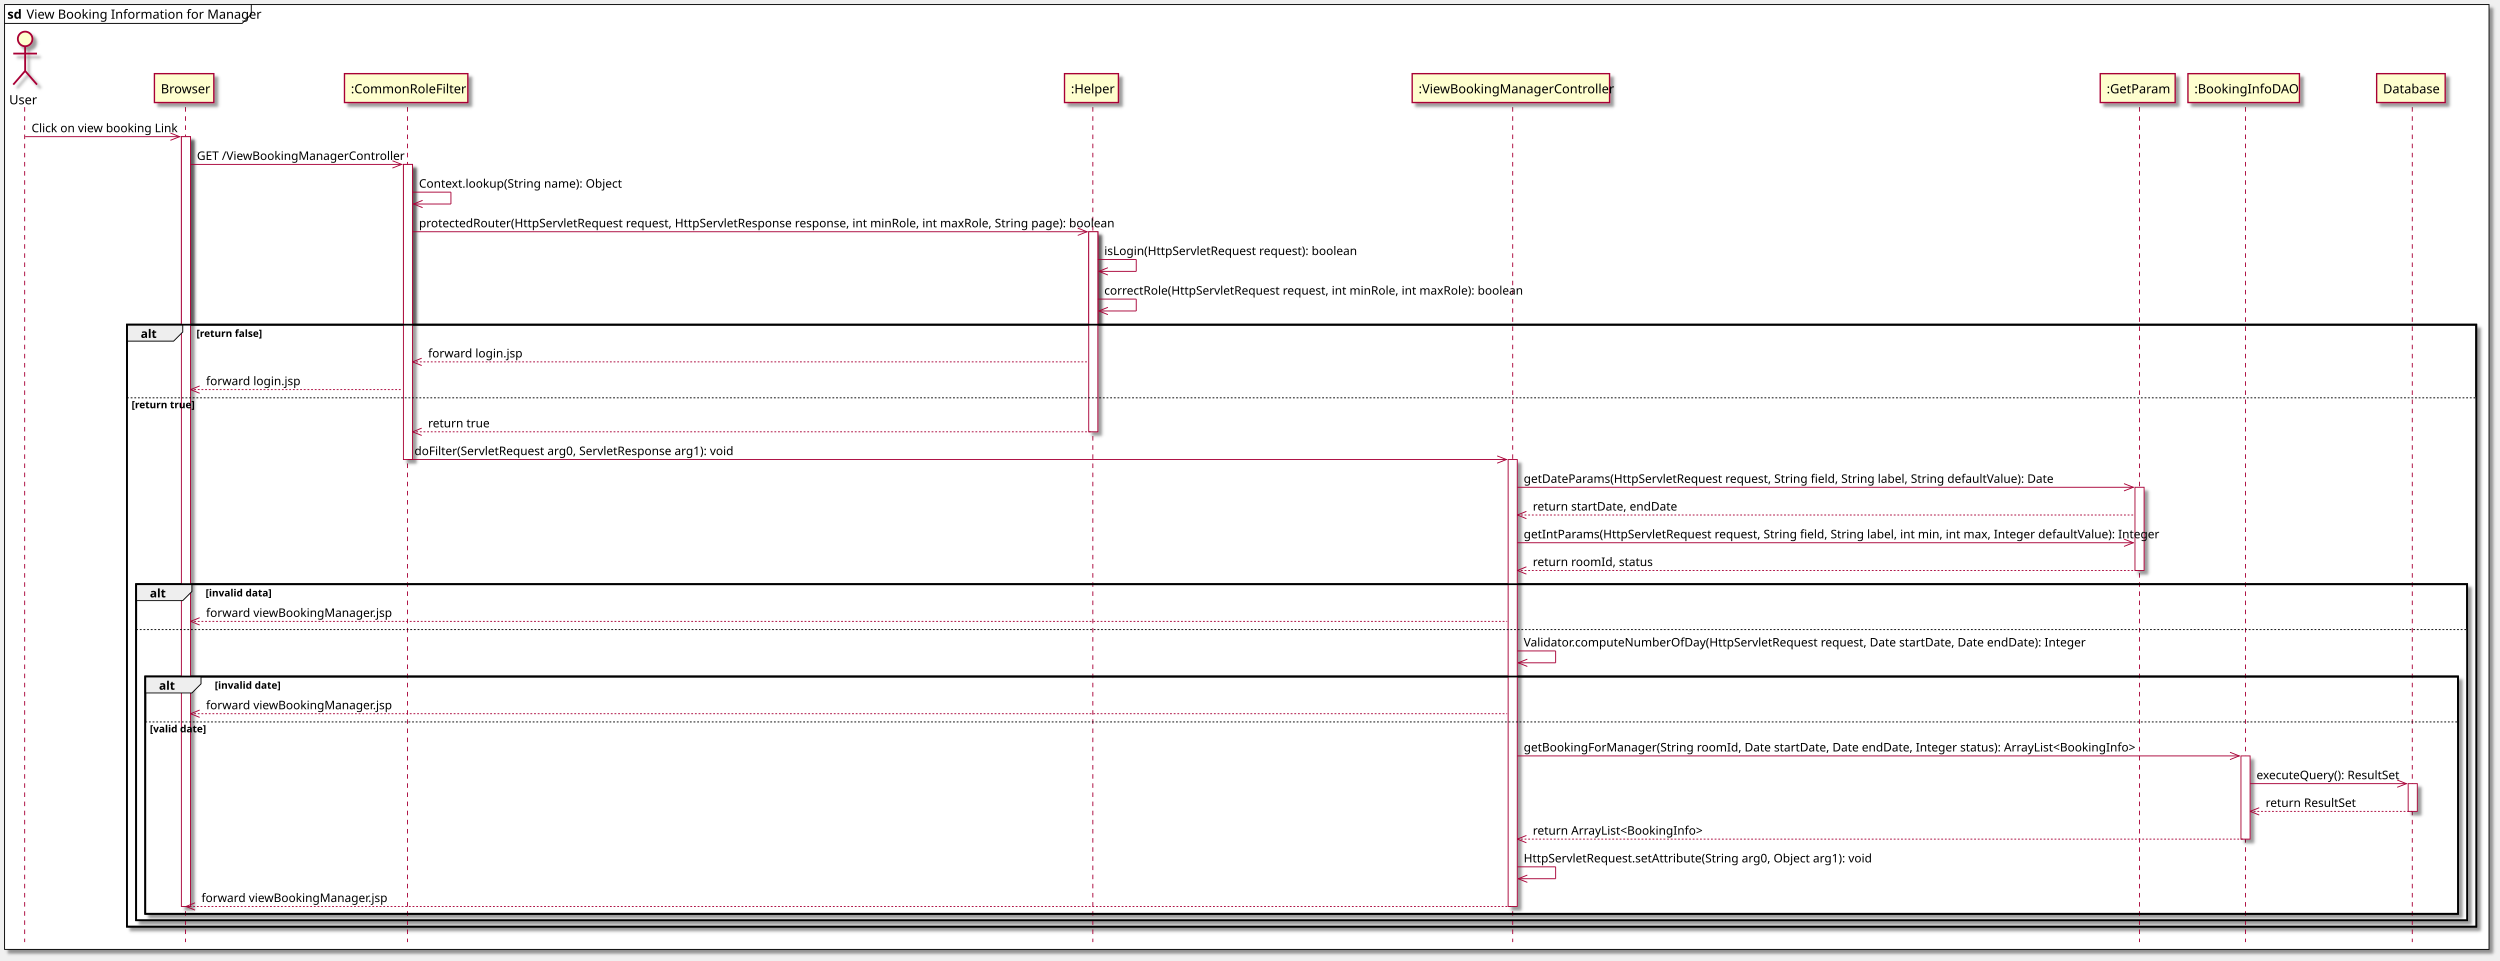
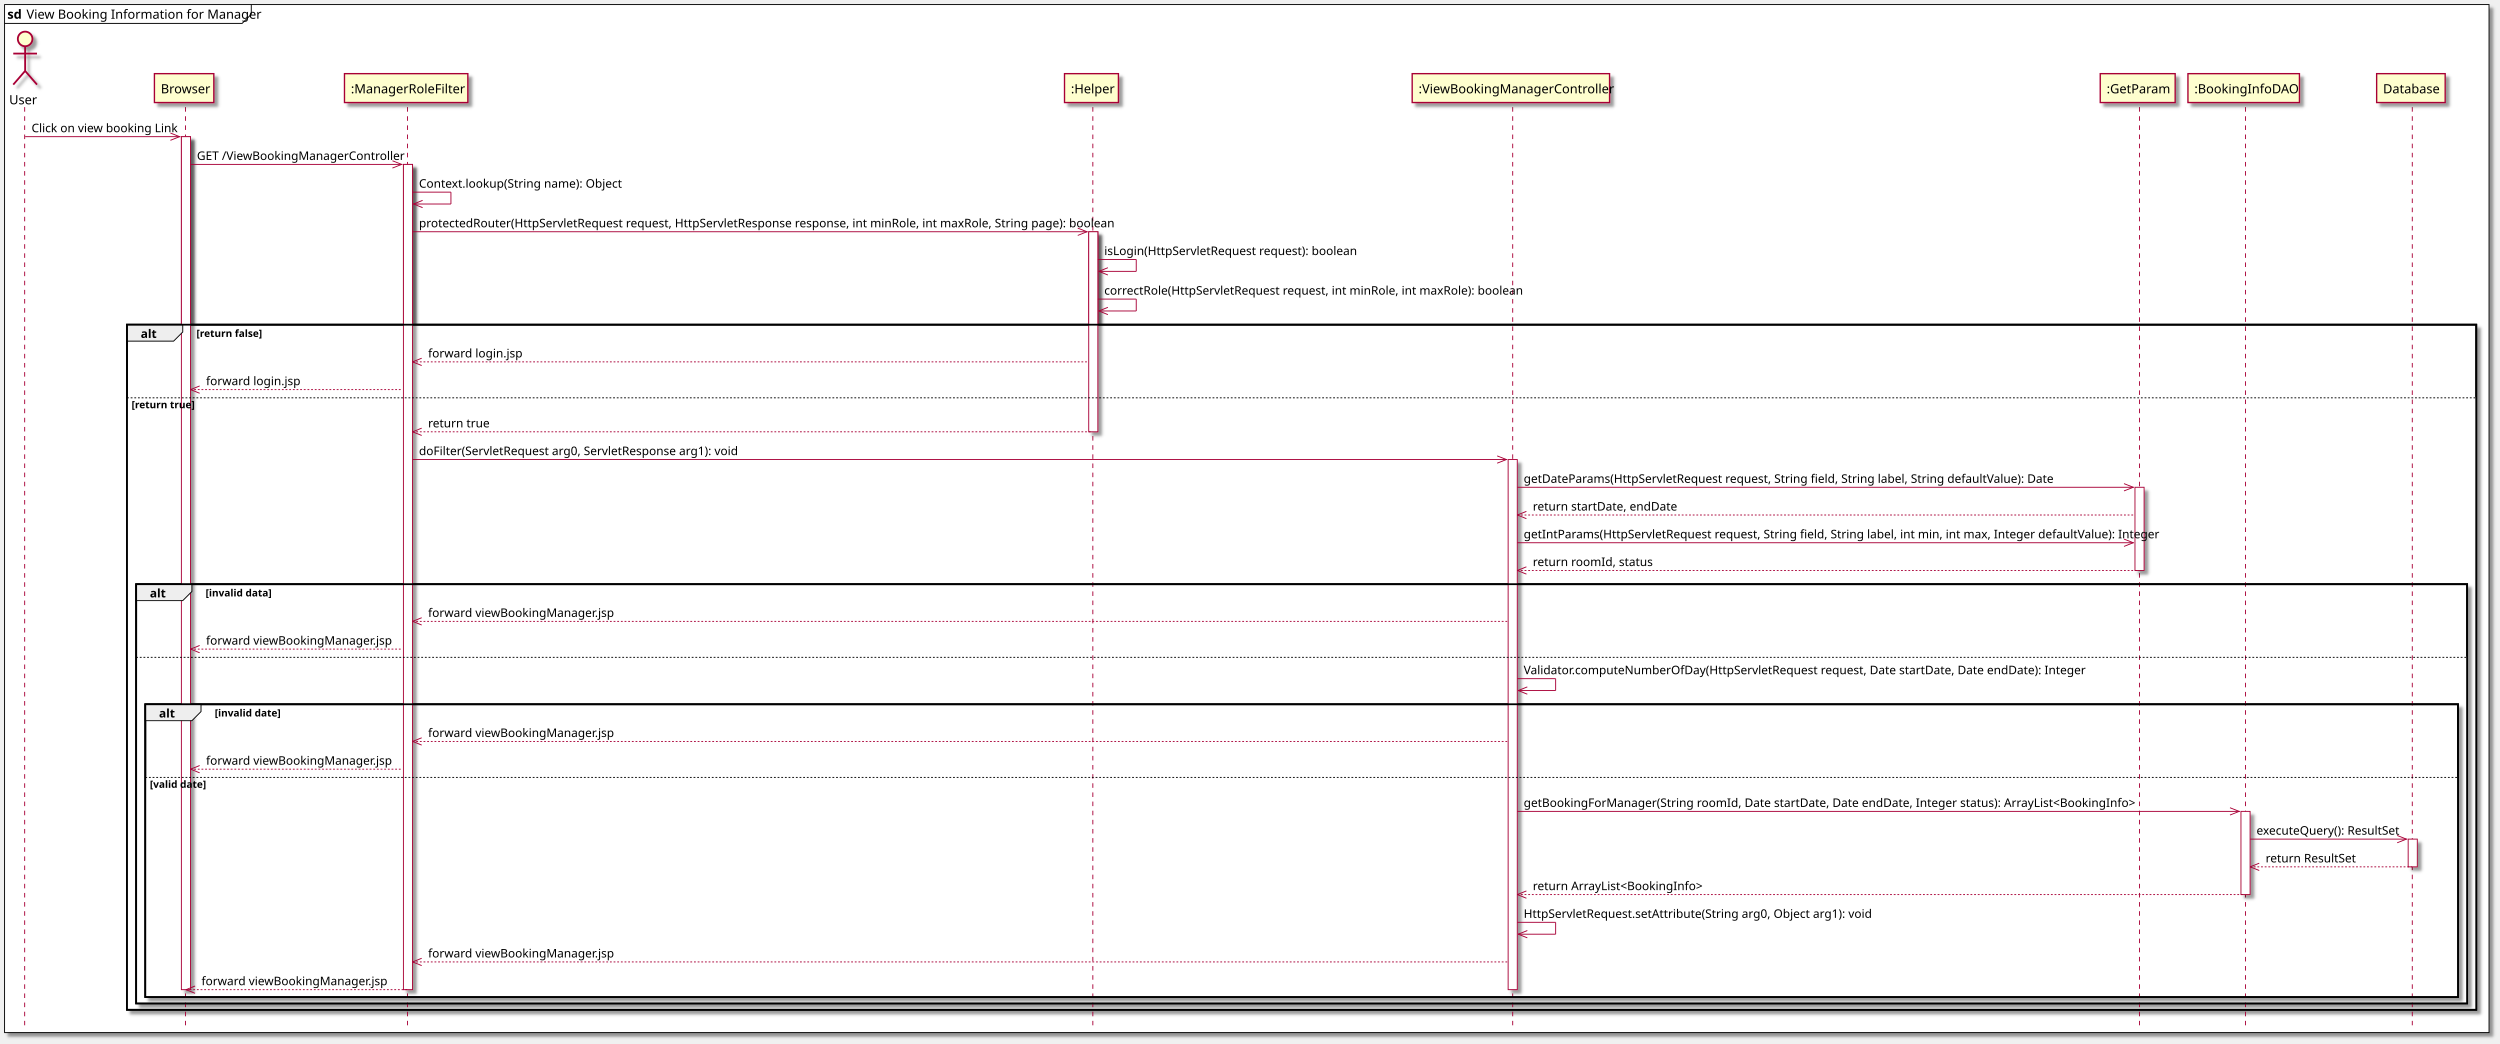
- <svg xmlns="http://www.w3.org/2000/svg" contentScriptType="application/ecmascript" contentStyleType="text/css" height="1051px" preserveAspectRatio="none" style="width:2736px;height:1051px;background:#FFFFFF;" version="1.1" viewBox="0 0 2736 1051" width="2736px" zoomAndPan="magnify">
+ <svg xmlns="http://www.w3.org/2000/svg" contentScriptType="application/ecmascript" contentStyleType="text/css" height="1142px" preserveAspectRatio="none" style="width:2736px;height:1142px;background:#FFFFFF;" version="1.1" viewBox="0 0 2736 1142" width="2736px" zoomAndPan="magnify">
  <defs>
-     <filter height="300%" id="f1uz3dqm7ery9h" width="300%" x="-1" y="-1">
+     <filter height="300%" id="fcnjhikhxmkl8" width="300%" x="-1" y="-1">
      <feGaussianBlur result="blurOut" stdDeviation="2.0" />
      <feColorMatrix in="blurOut" result="blurOut2" type="matrix" values="0 0 0 0 0 0 0 0 0 0 0 0 0 0 0 0 0 0 .4 0" />
      <feOffset dx="4.0" dy="4.0" in="blurOut2" result="blurOut3" />
      <feBlend in="SourceGraphic" in2="blurOut3" mode="normal" />
    </filter>
  </defs>
  <g>
-     <rect fill="#FFFFFF" filter="url(#f1uz3dqm7ery9h)" height="1034.031" style="stroke:#000000;stroke-width:1.0;" width="2719" x="5" y="5" />
+     <rect fill="#FFFFFF" filter="url(#fcnjhikhxmkl8)" height="1125.086" style="stroke:#000000;stroke-width:1.0;" width="2719" x="5" y="5" />
    <path d="M275,5 L275,15.609 L265,25.609 L5,25.609 " fill="none" style="stroke:#000000;stroke-width:1.0;" />
    <text fill="#000000" font-family="sans-serif" font-size="14" font-weight="bold" lengthAdjust="spacing" textLength="17" x="8" y="20.533">sd</text>
    <text fill="#000000" font-family="sans-serif" font-size="14" lengthAdjust="spacing" textLength="239" x="29" y="20.533">View Booking Information for Manager</text>
-     <rect fill="#FFFFFF" filter="url(#f1uz3dqm7ery9h)" height="842.461" style="stroke:#A80036;stroke-width:1.0;" width="10" x="198.5" y="149.57" />
-     <rect fill="#FFFFFF" filter="url(#f1uz3dqm7ery9h)" height="323" style="stroke:#A80036;stroke-width:1.0;" width="10" x="441.5" y="179.922" />
-     <rect fill="#FFFFFF" filter="url(#f1uz3dqm7ery9h)" height="218.945" style="stroke:#A80036;stroke-width:1.0;" width="10" x="1191.5" y="253.625" />
-     <rect fill="#FFFFFF" filter="url(#f1uz3dqm7ery9h)" height="489.109" style="stroke:#A80036;stroke-width:1.0;" width="10" x="1650.5" y="502.922" />
-     <rect fill="#FFFFFF" filter="url(#f1uz3dqm7ery9h)" height="91.055" style="stroke:#A80036;stroke-width:1.0;" width="10" x="2336.5" y="533.273" />
-     <rect fill="#FFFFFF" filter="url(#f1uz3dqm7ery9h)" height="91.055" style="stroke:#A80036;stroke-width:1.0;" width="10" x="2452.5" y="827.273" />
-     <rect fill="#FFFFFF" filter="url(#f1uz3dqm7ery9h)" height="30.352" style="stroke:#A80036;stroke-width:1.0;" width="10" x="2635.5" y="857.625" />
-     <rect fill="#FFFFFF" filter="url(#f1uz3dqm7ery9h)" height="658.703" style="stroke:#000000;stroke-width:2.0;" width="2571" x="139" y="355.328" />
-     <rect fill="#FFFFFF" height="579.648" style="stroke:none;stroke-width:1.0;" width="2571" x="139" y="434.383" />
-     <rect fill="#FFFFFF" filter="url(#f1uz3dqm7ery9h)" height="367.703" style="stroke:#000000;stroke-width:2.0;" width="2551" x="149" y="639.328" />
-     <rect fill="#FFFFFF" height="319" style="stroke:none;stroke-width:1.0;" width="2551" x="149" y="688.031" />
-     <rect fill="#FFFFFF" filter="url(#f1uz3dqm7ery9h)" height="259.648" style="stroke:#000000;stroke-width:2.0;" width="2531" x="159" y="740.383" />
-     <rect fill="#FFFFFF" height="210.945" style="stroke:none;stroke-width:1.0;" width="2531" x="159" y="789.086" />
-     <line style="stroke:#A80036;stroke-width:1.0;stroke-dasharray:5.0,5.0;" x1="27" x2="27" y1="117.219" y2="1031.031" />
-     <line style="stroke:#A80036;stroke-width:1.0;stroke-dasharray:5.0,5.0;" x1="203" x2="203" y1="117.219" y2="1031.031" />
-     <line style="stroke:#A80036;stroke-width:1.0;stroke-dasharray:5.0,5.0;" x1="446" x2="446" y1="117.219" y2="1031.031" />
-     <line style="stroke:#A80036;stroke-width:1.0;stroke-dasharray:5.0,5.0;" x1="1196" x2="1196" y1="117.219" y2="1031.031" />
-     <line style="stroke:#A80036;stroke-width:1.0;stroke-dasharray:5.0,5.0;" x1="1655.5" x2="1655.5" y1="117.219" y2="1031.031" />
-     <line style="stroke:#A80036;stroke-width:1.0;stroke-dasharray:5.0,5.0;" x1="2341.5" x2="2341.5" y1="117.219" y2="1031.031" />
-     <line style="stroke:#A80036;stroke-width:1.0;stroke-dasharray:5.0,5.0;" x1="2457.5" x2="2457.5" y1="117.219" y2="1031.031" />
-     <line style="stroke:#A80036;stroke-width:1.0;stroke-dasharray:5.0,5.0;" x1="2640" x2="2640" y1="117.219" y2="1031.031" />
+     <rect fill="#FFFFFF" filter="url(#fcnjhikhxmkl8)" height="933.516" style="stroke:#A80036;stroke-width:1.0;" width="10" x="198.5" y="149.57" />
+     <rect fill="#FFFFFF" filter="url(#fcnjhikhxmkl8)" height="903.164" style="stroke:#A80036;stroke-width:1.0;" width="10" x="441.5" y="179.922" />
+     <rect fill="#FFFFFF" filter="url(#fcnjhikhxmkl8)" height="218.945" style="stroke:#A80036;stroke-width:1.0;" width="10" x="1191.5" y="253.625" />
+     <rect fill="#FFFFFF" filter="url(#fcnjhikhxmkl8)" height="580.164" style="stroke:#A80036;stroke-width:1.0;" width="10" x="1650.5" y="502.922" />
+     <rect fill="#FFFFFF" filter="url(#fcnjhikhxmkl8)" height="91.055" style="stroke:#A80036;stroke-width:1.0;" width="10" x="2336.5" y="533.273" />
+     <rect fill="#FFFFFF" filter="url(#fcnjhikhxmkl8)" height="91.055" style="stroke:#A80036;stroke-width:1.0;" width="10" x="2452.5" y="887.977" />
+     <rect fill="#FFFFFF" filter="url(#fcnjhikhxmkl8)" height="30.352" style="stroke:#A80036;stroke-width:1.0;" width="10" x="2635.5" y="918.328" />
+     <rect fill="#FFFFFF" filter="url(#fcnjhikhxmkl8)" height="749.758" style="stroke:#000000;stroke-width:2.0;" width="2571" x="139" y="355.328" />
+     <rect fill="#FFFFFF" height="670.703" style="stroke:none;stroke-width:1.0;" width="2571" x="139" y="434.383" />
+     <rect fill="#FFFFFF" filter="url(#fcnjhikhxmkl8)" height="458.758" style="stroke:#000000;stroke-width:2.0;" width="2551" x="149" y="639.328" />
+     <rect fill="#FFFFFF" height="379.703" style="stroke:none;stroke-width:1.0;" width="2551" x="149" y="718.383" />
+     <rect fill="#FFFFFF" filter="url(#fcnjhikhxmkl8)" height="320.352" style="stroke:#000000;stroke-width:2.0;" width="2531" x="159" y="770.734" />
+     <rect fill="#FFFFFF" height="241.297" style="stroke:none;stroke-width:1.0;" width="2531" x="159" y="849.789" />
+     <line style="stroke:#A80036;stroke-width:1.0;stroke-dasharray:5.0,5.0;" x1="27" x2="27" y1="117.219" y2="1122.086" />
+     <line style="stroke:#A80036;stroke-width:1.0;stroke-dasharray:5.0,5.0;" x1="203" x2="203" y1="117.219" y2="1122.086" />
+     <line style="stroke:#A80036;stroke-width:1.0;stroke-dasharray:5.0,5.0;" x1="446" x2="446" y1="117.219" y2="1122.086" />
+     <line style="stroke:#A80036;stroke-width:1.0;stroke-dasharray:5.0,5.0;" x1="1196" x2="1196" y1="117.219" y2="1122.086" />
+     <line style="stroke:#A80036;stroke-width:1.0;stroke-dasharray:5.0,5.0;" x1="1655.5" x2="1655.5" y1="117.219" y2="1122.086" />
+     <line style="stroke:#A80036;stroke-width:1.0;stroke-dasharray:5.0,5.0;" x1="2341.5" x2="2341.5" y1="117.219" y2="1122.086" />
+     <line style="stroke:#A80036;stroke-width:1.0;stroke-dasharray:5.0,5.0;" x1="2457.5" x2="2457.5" y1="117.219" y2="1122.086" />
+     <line style="stroke:#A80036;stroke-width:1.0;stroke-dasharray:5.0,5.0;" x1="2640" x2="2640" y1="117.219" y2="1122.086" />
    <text fill="#000000" font-family="sans-serif" font-size="14" lengthAdjust="spacing" textLength="29" x="10" y="114.143">User</text>
-     <ellipse cx="27.5" cy="42.609" fill="#FEFECE" filter="url(#f1uz3dqm7ery9h)" rx="8" ry="8" style="stroke:#A80036;stroke-width:2.0;" />
-     <path d="M27.5,50.609 L27.5,77.609 M14.5,58.609 L40.5,58.609 M27.5,77.609 L14.5,92.609 M27.5,77.609 L40.5,92.609 " fill="none" filter="url(#f1uz3dqm7ery9h)" style="stroke:#A80036;stroke-width:2.0;" />
-     <rect fill="#FEFECE" filter="url(#f1uz3dqm7ery9h)" height="31.609" style="stroke:#A80036;stroke-width:1.5;" width="65" x="169" y="80.609" />
+     <ellipse cx="27.5" cy="42.609" fill="#FEFECE" filter="url(#fcnjhikhxmkl8)" rx="8" ry="8" style="stroke:#A80036;stroke-width:2.0;" />
+     <path d="M27.5,50.609 L27.5,77.609 M14.5,58.609 L40.5,58.609 M27.5,77.609 L14.5,92.609 M27.5,77.609 L40.5,92.609 " fill="none" filter="url(#fcnjhikhxmkl8)" style="stroke:#A80036;stroke-width:2.0;" />
+     <rect fill="#FEFECE" filter="url(#fcnjhikhxmkl8)" height="31.609" style="stroke:#A80036;stroke-width:1.5;" width="65" x="169" y="80.609" />
    <text fill="#000000" font-family="sans-serif" font-size="14" lengthAdjust="spacing" textLength="51" x="176" y="102.143">Browser</text>
-     <rect fill="#FEFECE" filter="url(#f1uz3dqm7ery9h)" height="31.609" style="stroke:#A80036;stroke-width:1.5;" width="135" x="377" y="80.609" />
-     <text fill="#000000" font-family="sans-serif" font-size="14" lengthAdjust="spacing" textLength="121" x="384" y="102.143">:CommonRoleFilter</text>
-     <rect fill="#FEFECE" filter="url(#f1uz3dqm7ery9h)" height="31.609" style="stroke:#A80036;stroke-width:1.5;" width="59" x="1165" y="80.609" />
+     <rect fill="#FEFECE" filter="url(#fcnjhikhxmkl8)" height="31.609" style="stroke:#A80036;stroke-width:1.5;" width="135" x="377" y="80.609" />
+     <text fill="#000000" font-family="sans-serif" font-size="14" lengthAdjust="spacing" textLength="121" x="384" y="102.143">:ManagerRoleFilter</text>
+     <rect fill="#FEFECE" filter="url(#fcnjhikhxmkl8)" height="31.609" style="stroke:#A80036;stroke-width:1.5;" width="59" x="1165" y="80.609" />
    <text fill="#000000" font-family="sans-serif" font-size="14" lengthAdjust="spacing" textLength="45" x="1172" y="102.143">:Helper</text>
-     <rect fill="#FEFECE" filter="url(#f1uz3dqm7ery9h)" height="31.609" style="stroke:#A80036;stroke-width:1.5;" width="216" x="1545.5" y="80.609" />
+     <rect fill="#FEFECE" filter="url(#fcnjhikhxmkl8)" height="31.609" style="stroke:#A80036;stroke-width:1.5;" width="216" x="1545.5" y="80.609" />
    <text fill="#000000" font-family="sans-serif" font-size="14" lengthAdjust="spacing" textLength="202" x="1552.5" y="102.143">:ViewBookingManagerController</text>
-     <rect fill="#FEFECE" filter="url(#f1uz3dqm7ery9h)" height="31.609" style="stroke:#A80036;stroke-width:1.5;" width="82" x="2298.5" y="80.609" />
+     <rect fill="#FEFECE" filter="url(#fcnjhikhxmkl8)" height="31.609" style="stroke:#A80036;stroke-width:1.5;" width="82" x="2298.5" y="80.609" />
    <text fill="#000000" font-family="sans-serif" font-size="14" lengthAdjust="spacing" textLength="68" x="2305.5" y="102.143">:GetParam</text>
-     <rect fill="#FEFECE" filter="url(#f1uz3dqm7ery9h)" height="31.609" style="stroke:#A80036;stroke-width:1.5;" width="122" x="2394.5" y="80.609" />
+     <rect fill="#FEFECE" filter="url(#fcnjhikhxmkl8)" height="31.609" style="stroke:#A80036;stroke-width:1.5;" width="122" x="2394.5" y="80.609" />
    <text fill="#000000" font-family="sans-serif" font-size="14" lengthAdjust="spacing" textLength="108" x="2401.5" y="102.143">:BookingInfoDAO</text>
-     <rect fill="#FEFECE" filter="url(#f1uz3dqm7ery9h)" height="31.609" style="stroke:#A80036;stroke-width:1.5;" width="75" x="2601" y="80.609" />
+     <rect fill="#FEFECE" filter="url(#fcnjhikhxmkl8)" height="31.609" style="stroke:#A80036;stroke-width:1.5;" width="75" x="2601" y="80.609" />
    <text fill="#000000" font-family="sans-serif" font-size="14" lengthAdjust="spacing" textLength="61" x="2608" y="102.143">Database</text>
-     <rect fill="#FFFFFF" filter="url(#f1uz3dqm7ery9h)" height="842.461" style="stroke:#A80036;stroke-width:1.0;" width="10" x="198.5" y="149.57" />
-     <rect fill="#FFFFFF" filter="url(#f1uz3dqm7ery9h)" height="323" style="stroke:#A80036;stroke-width:1.0;" width="10" x="441.5" y="179.922" />
-     <rect fill="#FFFFFF" filter="url(#f1uz3dqm7ery9h)" height="218.945" style="stroke:#A80036;stroke-width:1.0;" width="10" x="1191.5" y="253.625" />
-     <rect fill="#FFFFFF" filter="url(#f1uz3dqm7ery9h)" height="489.109" style="stroke:#A80036;stroke-width:1.0;" width="10" x="1650.5" y="502.922" />
-     <rect fill="#FFFFFF" filter="url(#f1uz3dqm7ery9h)" height="91.055" style="stroke:#A80036;stroke-width:1.0;" width="10" x="2336.5" y="533.273" />
-     <rect fill="#FFFFFF" filter="url(#f1uz3dqm7ery9h)" height="91.055" style="stroke:#A80036;stroke-width:1.0;" width="10" x="2452.5" y="827.273" />
-     <rect fill="#FFFFFF" filter="url(#f1uz3dqm7ery9h)" height="30.352" style="stroke:#A80036;stroke-width:1.0;" width="10" x="2635.5" y="857.625" />
+     <rect fill="#FFFFFF" filter="url(#fcnjhikhxmkl8)" height="933.516" style="stroke:#A80036;stroke-width:1.0;" width="10" x="198.5" y="149.57" />
+     <rect fill="#FFFFFF" filter="url(#fcnjhikhxmkl8)" height="903.164" style="stroke:#A80036;stroke-width:1.0;" width="10" x="441.5" y="179.922" />
+     <rect fill="#FFFFFF" filter="url(#fcnjhikhxmkl8)" height="218.945" style="stroke:#A80036;stroke-width:1.0;" width="10" x="1191.5" y="253.625" />
+     <rect fill="#FFFFFF" filter="url(#fcnjhikhxmkl8)" height="580.164" style="stroke:#A80036;stroke-width:1.0;" width="10" x="1650.5" y="502.922" />
+     <rect fill="#FFFFFF" filter="url(#fcnjhikhxmkl8)" height="91.055" style="stroke:#A80036;stroke-width:1.0;" width="10" x="2336.5" y="533.273" />
+     <rect fill="#FFFFFF" filter="url(#fcnjhikhxmkl8)" height="91.055" style="stroke:#A80036;stroke-width:1.0;" width="10" x="2452.5" y="887.977" />
+     <rect fill="#FFFFFF" filter="url(#fcnjhikhxmkl8)" height="30.352" style="stroke:#A80036;stroke-width:1.0;" width="10" x="2635.5" y="918.328" />
    <line style="stroke:#A80036;stroke-width:1.0;" x1="196.5" x2="186.5" y1="149.57" y2="145.57" />
    <line style="stroke:#A80036;stroke-width:1.0;" x1="196.5" x2="186.5" y1="149.57" y2="153.57" />
    <line style="stroke:#A80036;stroke-width:1.0;" x1="27.5" x2="197.5" y1="149.57" y2="149.57" />
    <text fill="#000000" font-family="sans-serif" font-size="13" lengthAdjust="spacing" textLength="152" x="34.5" y="144.714">Click on view booking Link</text>
    <line style="stroke:#A80036;stroke-width:1.0;" x1="439.5" x2="429.5" y1="179.922" y2="175.922" />
    <line style="stroke:#A80036;stroke-width:1.0;" x1="439.5" x2="429.5" y1="179.922" y2="183.922" />
    <line style="stroke:#A80036;stroke-width:1.0;" x1="208.5" x2="440.5" y1="179.922" y2="179.922" />
    <text fill="#000000" font-family="sans-serif" font-size="13" lengthAdjust="spacing" textLength="214" x="215.5" y="175.065">GET /ViewBookingManagerController</text>
    <line style="stroke:#A80036;stroke-width:1.0;" x1="451.5" x2="493.5" y1="210.273" y2="210.273" />
    <line style="stroke:#A80036;stroke-width:1.0;" x1="493.5" x2="493.5" y1="210.273" y2="223.273" />
    <line style="stroke:#A80036;stroke-width:1.0;" x1="452.5" x2="493.5" y1="223.273" y2="223.273" />
    <line style="stroke:#A80036;stroke-width:1.0;" x1="452.5" x2="462.5" y1="223.273" y2="219.273" />
    <line style="stroke:#A80036;stroke-width:1.0;" x1="452.5" x2="462.5" y1="223.273" y2="227.273" />
    <text fill="#000000" font-family="sans-serif" font-size="13" lengthAdjust="spacing" textLength="211" x="458.5" y="205.417">Context.lookup(String name): Object</text>
    <line style="stroke:#A80036;stroke-width:1.0;" x1="1189.5" x2="1179.5" y1="253.625" y2="249.625" />
    <line style="stroke:#A80036;stroke-width:1.0;" x1="1189.5" x2="1179.5" y1="253.625" y2="257.625" />
    <line style="stroke:#A80036;stroke-width:1.0;" x1="451.5" x2="1190.5" y1="253.625" y2="253.625" />
    <text fill="#000000" font-family="sans-serif" font-size="13" lengthAdjust="spacing" textLength="721" x="458.5" y="248.769">protectedRouter(HttpServletRequest request, HttpServletResponse response, int minRole, int maxRole, String page): boolean</text>
    <line style="stroke:#A80036;stroke-width:1.0;" x1="1201.5" x2="1243.5" y1="283.977" y2="283.977" />
    <line style="stroke:#A80036;stroke-width:1.0;" x1="1243.5" x2="1243.5" y1="283.977" y2="296.977" />
    <line style="stroke:#A80036;stroke-width:1.0;" x1="1202.5" x2="1243.5" y1="296.977" y2="296.977" />
    <line style="stroke:#A80036;stroke-width:1.0;" x1="1202.5" x2="1212.5" y1="296.977" y2="292.977" />
    <line style="stroke:#A80036;stroke-width:1.0;" x1="1202.5" x2="1212.5" y1="296.977" y2="300.977" />
    <text fill="#000000" font-family="sans-serif" font-size="13" lengthAdjust="spacing" textLength="260" x="1208.5" y="279.12">isLogin(HttpServletRequest request): boolean</text>
    <line style="stroke:#A80036;stroke-width:1.0;" x1="1201.5" x2="1243.5" y1="327.328" y2="327.328" />
    <line style="stroke:#A80036;stroke-width:1.0;" x1="1243.5" x2="1243.5" y1="327.328" y2="340.328" />
    <line style="stroke:#A80036;stroke-width:1.0;" x1="1202.5" x2="1243.5" y1="340.328" y2="340.328" />
    <line style="stroke:#A80036;stroke-width:1.0;" x1="1202.5" x2="1212.5" y1="340.328" y2="336.328" />
    <line style="stroke:#A80036;stroke-width:1.0;" x1="1202.5" x2="1212.5" y1="340.328" y2="344.328" />
    <text fill="#000000" font-family="sans-serif" font-size="13" lengthAdjust="spacing" textLength="435" x="1208.5" y="322.472">correctRole(HttpServletRequest request, int minRole, int maxRole): boolean</text>
    <path d="M139,355.328 L200,355.328 L200,363.328 L190,373.328 L139,373.328 L139,355.328 " fill="#EEEEEE" style="stroke:#000000;stroke-width:1.0;" />
-     <rect fill="none" height="658.703" style="stroke:#000000;stroke-width:2.0;" width="2571" x="139" y="355.328" />
+     <rect fill="none" height="749.758" style="stroke:#000000;stroke-width:2.0;" width="2571" x="139" y="355.328" />
    <text fill="#000000" font-family="sans-serif" font-size="13" font-weight="bold" lengthAdjust="spacing" textLength="16" x="154" y="369.823">alt</text>
    <text fill="#000000" font-family="sans-serif" font-size="11" font-weight="bold" lengthAdjust="spacing" textLength="73" x="215" y="368.747">[return false]</text>
    <line style="stroke:#A80036;stroke-width:1.0;" x1="451.5" x2="461.5" y1="396.031" y2="392.031" />
    <line style="stroke:#A80036;stroke-width:1.0;" x1="451.5" x2="461.5" y1="396.031" y2="400.031" />
    <line style="stroke:#A80036;stroke-width:1.0;stroke-dasharray:2.0,2.0;" x1="451.5" x2="1190.5" y1="396.031" y2="396.031" />
    <text fill="#000000" font-family="sans-serif" font-size="13" lengthAdjust="spacing" textLength="93" x="468.5" y="391.175">forward login.jsp</text>
    <line style="stroke:#A80036;stroke-width:1.0;" x1="208.5" x2="218.5" y1="426.383" y2="422.383" />
    <line style="stroke:#A80036;stroke-width:1.0;" x1="208.5" x2="218.5" y1="426.383" y2="430.383" />
    <line style="stroke:#A80036;stroke-width:1.0;stroke-dasharray:2.0,2.0;" x1="208.5" x2="440.5" y1="426.383" y2="426.383" />
    <text fill="#000000" font-family="sans-serif" font-size="13" lengthAdjust="spacing" textLength="93" x="225.5" y="421.526">forward login.jsp</text>
    <line style="stroke:#000000;stroke-width:1.0;stroke-dasharray:2.0,2.0;" x1="139" x2="2710" y1="435.383" y2="435.383" />
    <text fill="#000000" font-family="sans-serif" font-size="11" font-weight="bold" lengthAdjust="spacing" textLength="69" x="144" y="446.802">[return true]</text>
    <line style="stroke:#A80036;stroke-width:1.0;" x1="451.5" x2="461.5" y1="472.57" y2="468.57" />
    <line style="stroke:#A80036;stroke-width:1.0;" x1="451.5" x2="461.5" y1="472.57" y2="476.57" />
    <line style="stroke:#A80036;stroke-width:1.0;stroke-dasharray:2.0,2.0;" x1="451.5" x2="1195.5" y1="472.57" y2="472.57" />
    <text fill="#000000" font-family="sans-serif" font-size="13" lengthAdjust="spacing" textLength="59" x="468.5" y="467.714">return true</text>
    <line style="stroke:#A80036;stroke-width:1.0;" x1="1648.5" x2="1638.5" y1="502.922" y2="498.922" />
    <line style="stroke:#A80036;stroke-width:1.0;" x1="1648.5" x2="1638.5" y1="502.922" y2="506.922" />
-     <line style="stroke:#A80036;stroke-width:1.0;" x1="446.5" x2="1649.5" y1="502.922" y2="502.922" />
-     <text fill="#000000" font-family="sans-serif" font-size="13" lengthAdjust="spacing" textLength="331" x="453.5" y="498.065">doFilter(ServletRequest arg0, ServletResponse arg1): void</text>
+     <line style="stroke:#A80036;stroke-width:1.0;" x1="451.5" x2="1649.5" y1="502.922" y2="502.922" />
+     <text fill="#000000" font-family="sans-serif" font-size="13" lengthAdjust="spacing" textLength="331" x="458.5" y="498.065">doFilter(ServletRequest arg0, ServletResponse arg1): void</text>
    <line style="stroke:#A80036;stroke-width:1.0;" x1="2334.5" x2="2324.5" y1="533.273" y2="529.273" />
    <line style="stroke:#A80036;stroke-width:1.0;" x1="2334.5" x2="2324.5" y1="533.273" y2="537.273" />
    <line style="stroke:#A80036;stroke-width:1.0;" x1="1660.5" x2="2335.5" y1="533.273" y2="533.273" />
    <text fill="#000000" font-family="sans-serif" font-size="13" lengthAdjust="spacing" textLength="550" x="1667.5" y="528.417">getDateParams(HttpServletRequest request, String field, String label, String defaultValue): Date</text>
    <line style="stroke:#A80036;stroke-width:1.0;" x1="1660.5" x2="1670.5" y1="563.625" y2="559.625" />
    <line style="stroke:#A80036;stroke-width:1.0;" x1="1660.5" x2="1670.5" y1="563.625" y2="567.625" />
    <line style="stroke:#A80036;stroke-width:1.0;stroke-dasharray:2.0,2.0;" x1="1660.5" x2="2335.5" y1="563.625" y2="563.625" />
    <text fill="#000000" font-family="sans-serif" font-size="13" lengthAdjust="spacing" textLength="146" x="1677.5" y="558.769">return startDate, endDate</text>
    <line style="stroke:#A80036;stroke-width:1.0;" x1="2334.5" x2="2324.5" y1="593.977" y2="589.977" />
    <line style="stroke:#A80036;stroke-width:1.0;" x1="2334.5" x2="2324.5" y1="593.977" y2="597.977" />
    <line style="stroke:#A80036;stroke-width:1.0;" x1="1660.5" x2="2335.5" y1="593.977" y2="593.977" />
    <text fill="#000000" font-family="sans-serif" font-size="13" lengthAdjust="spacing" textLength="652" x="1667.5" y="589.12">getIntParams(HttpServletRequest request, String field, String label, int min, int max, Integer defaultValue): Integer</text>
    <line style="stroke:#A80036;stroke-width:1.0;" x1="1660.5" x2="1670.5" y1="624.328" y2="620.328" />
    <line style="stroke:#A80036;stroke-width:1.0;" x1="1660.5" x2="1670.5" y1="624.328" y2="628.328" />
    <line style="stroke:#A80036;stroke-width:1.0;stroke-dasharray:2.0,2.0;" x1="1660.5" x2="2340.5" y1="624.328" y2="624.328" />
    <text fill="#000000" font-family="sans-serif" font-size="13" lengthAdjust="spacing" textLength="120" x="1677.5" y="619.472">return roomId, status</text>
    <path d="M149,639.328 L210,639.328 L210,647.328 L200,657.328 L149,657.328 L149,639.328 " fill="#EEEEEE" style="stroke:#000000;stroke-width:1.0;" />
-     <rect fill="none" height="367.703" style="stroke:#000000;stroke-width:2.0;" width="2551" x="149" y="639.328" />
+     <rect fill="none" height="458.758" style="stroke:#000000;stroke-width:2.0;" width="2551" x="149" y="639.328" />
    <text fill="#000000" font-family="sans-serif" font-size="13" font-weight="bold" lengthAdjust="spacing" textLength="16" x="164" y="653.823">alt</text>
    <text fill="#000000" font-family="sans-serif" font-size="11" font-weight="bold" lengthAdjust="spacing" textLength="69" x="225" y="652.747">[invalid data]</text>
-     <line style="stroke:#A80036;stroke-width:1.0;" x1="208.5" x2="218.5" y1="680.031" y2="676.031" />
-     <line style="stroke:#A80036;stroke-width:1.0;" x1="208.5" x2="218.5" y1="680.031" y2="684.031" />
-     <line style="stroke:#A80036;stroke-width:1.0;stroke-dasharray:2.0,2.0;" x1="208.5" x2="1649.5" y1="680.031" y2="680.031" />
-     <text fill="#000000" font-family="sans-serif" font-size="13" lengthAdjust="spacing" textLength="187" x="225.5" y="675.175">forward viewBookingManager.jsp</text>
-     <line style="stroke:#000000;stroke-width:1.0;stroke-dasharray:2.0,2.0;" x1="149" x2="2700" y1="689.031" y2="689.031" />
-     <line style="stroke:#A80036;stroke-width:1.0;" x1="1660.5" x2="1702.5" y1="712.383" y2="712.383" />
-     <line style="stroke:#A80036;stroke-width:1.0;" x1="1702.5" x2="1702.5" y1="712.383" y2="725.383" />
-     <line style="stroke:#A80036;stroke-width:1.0;" x1="1661.5" x2="1702.5" y1="725.383" y2="725.383" />
-     <line style="stroke:#A80036;stroke-width:1.0;" x1="1661.5" x2="1671.5" y1="725.383" y2="721.383" />
-     <line style="stroke:#A80036;stroke-width:1.0;" x1="1661.5" x2="1671.5" y1="725.383" y2="729.383" />
-     <text fill="#000000" font-family="sans-serif" font-size="13" lengthAdjust="spacing" textLength="578" x="1667.5" y="707.526">Validator.computeNumberOfDay(HttpServletRequest request, Date startDate, Date endDate): Integer</text>
-     <path d="M159,740.383 L220,740.383 L220,748.383 L210,758.383 L159,758.383 L159,740.383 " fill="#EEEEEE" style="stroke:#000000;stroke-width:1.0;" />
-     <rect fill="none" height="259.648" style="stroke:#000000;stroke-width:2.0;" width="2531" x="159" y="740.383" />
-     <text fill="#000000" font-family="sans-serif" font-size="13" font-weight="bold" lengthAdjust="spacing" textLength="16" x="174" y="754.878">alt</text>
-     <text fill="#000000" font-family="sans-serif" font-size="11" font-weight="bold" lengthAdjust="spacing" textLength="70" x="235" y="753.802">[invalid date]</text>
-     <line style="stroke:#A80036;stroke-width:1.0;" x1="208.5" x2="218.5" y1="781.086" y2="777.086" />
-     <line style="stroke:#A80036;stroke-width:1.0;" x1="208.5" x2="218.5" y1="781.086" y2="785.086" />
-     <line style="stroke:#A80036;stroke-width:1.0;stroke-dasharray:2.0,2.0;" x1="208.5" x2="1649.5" y1="781.086" y2="781.086" />
-     <text fill="#000000" font-family="sans-serif" font-size="13" lengthAdjust="spacing" textLength="187" x="225.5" y="776.23">forward viewBookingManager.jsp</text>
-     <line style="stroke:#000000;stroke-width:1.0;stroke-dasharray:2.0,2.0;" x1="159" x2="2690" y1="790.086" y2="790.086" />
-     <text fill="#000000" font-family="sans-serif" font-size="11" font-weight="bold" lengthAdjust="spacing" textLength="60" x="164" y="801.505">[valid date]</text>
-     <line style="stroke:#A80036;stroke-width:1.0;" x1="2450.5" x2="2440.5" y1="827.273" y2="823.273" />
-     <line style="stroke:#A80036;stroke-width:1.0;" x1="2450.5" x2="2440.5" y1="827.273" y2="831.273" />
-     <line style="stroke:#A80036;stroke-width:1.0;" x1="1660.5" x2="2451.5" y1="827.273" y2="827.273" />
-     <text fill="#000000" font-family="sans-serif" font-size="13" lengthAdjust="spacing" textLength="628" x="1667.5" y="822.417">getBookingForManager(String roomId, Date startDate, Date endDate, Integer status): ArrayList&lt;BookingInfo&gt;</text>
-     <line style="stroke:#A80036;stroke-width:1.0;" x1="2633.5" x2="2623.5" y1="857.625" y2="853.625" />
-     <line style="stroke:#A80036;stroke-width:1.0;" x1="2633.5" x2="2623.5" y1="857.625" y2="861.625" />
-     <line style="stroke:#A80036;stroke-width:1.0;" x1="2462.5" x2="2634.5" y1="857.625" y2="857.625" />
-     <text fill="#000000" font-family="sans-serif" font-size="13" lengthAdjust="spacing" textLength="154" x="2469.5" y="852.769">executeQuery(): ResultSet</text>
-     <line style="stroke:#A80036;stroke-width:1.0;" x1="2462.5" x2="2472.5" y1="887.977" y2="883.977" />
-     <line style="stroke:#A80036;stroke-width:1.0;" x1="2462.5" x2="2472.5" y1="887.977" y2="891.977" />
-     <line style="stroke:#A80036;stroke-width:1.0;stroke-dasharray:2.0,2.0;" x1="2462.5" x2="2639.5" y1="887.977" y2="887.977" />
-     <text fill="#000000" font-family="sans-serif" font-size="13" lengthAdjust="spacing" textLength="94" x="2479.5" y="883.12">return ResultSet</text>
-     <line style="stroke:#A80036;stroke-width:1.0;" x1="1660.5" x2="1670.5" y1="918.328" y2="914.328" />
-     <line style="stroke:#A80036;stroke-width:1.0;" x1="1660.5" x2="1670.5" y1="918.328" y2="922.328" />
-     <line style="stroke:#A80036;stroke-width:1.0;stroke-dasharray:2.0,2.0;" x1="1660.5" x2="2456.5" y1="918.328" y2="918.328" />
-     <text fill="#000000" font-family="sans-serif" font-size="13" lengthAdjust="spacing" textLength="172" x="1677.5" y="913.472">return ArrayList&lt;BookingInfo&gt;</text>
-     <line style="stroke:#A80036;stroke-width:1.0;" x1="1660.5" x2="1702.5" y1="948.68" y2="948.68" />
-     <line style="stroke:#A80036;stroke-width:1.0;" x1="1702.5" x2="1702.5" y1="948.68" y2="961.68" />
-     <line style="stroke:#A80036;stroke-width:1.0;" x1="1661.5" x2="1702.5" y1="961.68" y2="961.68" />
-     <line style="stroke:#A80036;stroke-width:1.0;" x1="1661.5" x2="1671.5" y1="961.68" y2="957.68" />
-     <line style="stroke:#A80036;stroke-width:1.0;" x1="1661.5" x2="1671.5" y1="961.68" y2="965.68" />
-     <text fill="#000000" font-family="sans-serif" font-size="13" lengthAdjust="spacing" textLength="358" x="1667.5" y="943.823">HttpServletRequest.setAttribute(String arg0, Object arg1): void</text>
-     <line style="stroke:#A80036;stroke-width:1.0;" x1="203.5" x2="213.5" y1="992.031" y2="988.031" />
-     <line style="stroke:#A80036;stroke-width:1.0;" x1="203.5" x2="213.5" y1="992.031" y2="996.031" />
-     <line style="stroke:#A80036;stroke-width:1.0;stroke-dasharray:2.0,2.0;" x1="203.5" x2="1654.5" y1="992.031" y2="992.031" />
-     <text fill="#000000" font-family="sans-serif" font-size="13" lengthAdjust="spacing" textLength="187" x="220.5" y="987.175">forward viewBookingManager.jsp</text>
+     <line style="stroke:#A80036;stroke-width:1.0;" x1="451.5" x2="461.5" y1="680.031" y2="676.031" />
+     <line style="stroke:#A80036;stroke-width:1.0;" x1="451.5" x2="461.5" y1="680.031" y2="684.031" />
+     <line style="stroke:#A80036;stroke-width:1.0;stroke-dasharray:2.0,2.0;" x1="451.5" x2="1649.5" y1="680.031" y2="680.031" />
+     <text fill="#000000" font-family="sans-serif" font-size="13" lengthAdjust="spacing" textLength="187" x="468.5" y="675.175">forward viewBookingManager.jsp</text>
+     <line style="stroke:#A80036;stroke-width:1.0;" x1="208.5" x2="218.5" y1="710.383" y2="706.383" />
+     <line style="stroke:#A80036;stroke-width:1.0;" x1="208.5" x2="218.5" y1="710.383" y2="714.383" />
+     <line style="stroke:#A80036;stroke-width:1.0;stroke-dasharray:2.0,2.0;" x1="208.5" x2="440.5" y1="710.383" y2="710.383" />
+     <text fill="#000000" font-family="sans-serif" font-size="13" lengthAdjust="spacing" textLength="187" x="225.5" y="705.526">forward viewBookingManager.jsp</text>
+     <line style="stroke:#000000;stroke-width:1.0;stroke-dasharray:2.0,2.0;" x1="149" x2="2700" y1="719.383" y2="719.383" />
+     <line style="stroke:#A80036;stroke-width:1.0;" x1="1660.5" x2="1702.5" y1="742.734" y2="742.734" />
+     <line style="stroke:#A80036;stroke-width:1.0;" x1="1702.5" x2="1702.5" y1="742.734" y2="755.734" />
+     <line style="stroke:#A80036;stroke-width:1.0;" x1="1661.5" x2="1702.5" y1="755.734" y2="755.734" />
+     <line style="stroke:#A80036;stroke-width:1.0;" x1="1661.5" x2="1671.5" y1="755.734" y2="751.734" />
+     <line style="stroke:#A80036;stroke-width:1.0;" x1="1661.5" x2="1671.5" y1="755.734" y2="759.734" />
+     <text fill="#000000" font-family="sans-serif" font-size="13" lengthAdjust="spacing" textLength="578" x="1667.5" y="737.878">Validator.computeNumberOfDay(HttpServletRequest request, Date startDate, Date endDate): Integer</text>
+     <path d="M159,770.734 L220,770.734 L220,778.734 L210,788.734 L159,788.734 L159,770.734 " fill="#EEEEEE" style="stroke:#000000;stroke-width:1.0;" />
+     <rect fill="none" height="320.352" style="stroke:#000000;stroke-width:2.0;" width="2531" x="159" y="770.734" />
+     <text fill="#000000" font-family="sans-serif" font-size="13" font-weight="bold" lengthAdjust="spacing" textLength="16" x="174" y="785.23">alt</text>
+     <text fill="#000000" font-family="sans-serif" font-size="11" font-weight="bold" lengthAdjust="spacing" textLength="70" x="235" y="784.153">[invalid date]</text>
+     <line style="stroke:#A80036;stroke-width:1.0;" x1="451.5" x2="461.5" y1="811.438" y2="807.438" />
+     <line style="stroke:#A80036;stroke-width:1.0;" x1="451.5" x2="461.5" y1="811.438" y2="815.438" />
+     <line style="stroke:#A80036;stroke-width:1.0;stroke-dasharray:2.0,2.0;" x1="451.5" x2="1649.5" y1="811.438" y2="811.438" />
+     <text fill="#000000" font-family="sans-serif" font-size="13" lengthAdjust="spacing" textLength="187" x="468.5" y="806.581">forward viewBookingManager.jsp</text>
+     <line style="stroke:#A80036;stroke-width:1.0;" x1="208.5" x2="218.5" y1="841.789" y2="837.789" />
+     <line style="stroke:#A80036;stroke-width:1.0;" x1="208.5" x2="218.5" y1="841.789" y2="845.789" />
+     <line style="stroke:#A80036;stroke-width:1.0;stroke-dasharray:2.0,2.0;" x1="208.5" x2="440.5" y1="841.789" y2="841.789" />
+     <text fill="#000000" font-family="sans-serif" font-size="13" lengthAdjust="spacing" textLength="187" x="225.5" y="836.933">forward viewBookingManager.jsp</text>
+     <line style="stroke:#000000;stroke-width:1.0;stroke-dasharray:2.0,2.0;" x1="159" x2="2690" y1="850.789" y2="850.789" />
+     <text fill="#000000" font-family="sans-serif" font-size="11" font-weight="bold" lengthAdjust="spacing" textLength="60" x="164" y="862.208">[valid date]</text>
+     <line style="stroke:#A80036;stroke-width:1.0;" x1="2450.5" x2="2440.5" y1="887.977" y2="883.977" />
+     <line style="stroke:#A80036;stroke-width:1.0;" x1="2450.5" x2="2440.5" y1="887.977" y2="891.977" />
+     <line style="stroke:#A80036;stroke-width:1.0;" x1="1660.5" x2="2451.5" y1="887.977" y2="887.977" />
+     <text fill="#000000" font-family="sans-serif" font-size="13" lengthAdjust="spacing" textLength="628" x="1667.5" y="883.12">getBookingForManager(String roomId, Date startDate, Date endDate, Integer status): ArrayList&lt;BookingInfo&gt;</text>
+     <line style="stroke:#A80036;stroke-width:1.0;" x1="2633.5" x2="2623.5" y1="918.328" y2="914.328" />
+     <line style="stroke:#A80036;stroke-width:1.0;" x1="2633.5" x2="2623.5" y1="918.328" y2="922.328" />
+     <line style="stroke:#A80036;stroke-width:1.0;" x1="2462.5" x2="2634.5" y1="918.328" y2="918.328" />
+     <text fill="#000000" font-family="sans-serif" font-size="13" lengthAdjust="spacing" textLength="154" x="2469.5" y="913.472">executeQuery(): ResultSet</text>
+     <line style="stroke:#A80036;stroke-width:1.0;" x1="2462.5" x2="2472.5" y1="948.68" y2="944.68" />
+     <line style="stroke:#A80036;stroke-width:1.0;" x1="2462.5" x2="2472.5" y1="948.68" y2="952.68" />
+     <line style="stroke:#A80036;stroke-width:1.0;stroke-dasharray:2.0,2.0;" x1="2462.5" x2="2639.5" y1="948.68" y2="948.68" />
+     <text fill="#000000" font-family="sans-serif" font-size="13" lengthAdjust="spacing" textLength="94" x="2479.5" y="943.823">return ResultSet</text>
+     <line style="stroke:#A80036;stroke-width:1.0;" x1="1660.5" x2="1670.5" y1="979.031" y2="975.031" />
+     <line style="stroke:#A80036;stroke-width:1.0;" x1="1660.5" x2="1670.5" y1="979.031" y2="983.031" />
+     <line style="stroke:#A80036;stroke-width:1.0;stroke-dasharray:2.0,2.0;" x1="1660.5" x2="2456.5" y1="979.031" y2="979.031" />
+     <text fill="#000000" font-family="sans-serif" font-size="13" lengthAdjust="spacing" textLength="172" x="1677.5" y="974.175">return ArrayList&lt;BookingInfo&gt;</text>
+     <line style="stroke:#A80036;stroke-width:1.0;" x1="1660.5" x2="1702.5" y1="1009.383" y2="1009.383" />
+     <line style="stroke:#A80036;stroke-width:1.0;" x1="1702.5" x2="1702.5" y1="1009.383" y2="1022.383" />
+     <line style="stroke:#A80036;stroke-width:1.0;" x1="1661.5" x2="1702.5" y1="1022.383" y2="1022.383" />
+     <line style="stroke:#A80036;stroke-width:1.0;" x1="1661.5" x2="1671.5" y1="1022.383" y2="1018.383" />
+     <line style="stroke:#A80036;stroke-width:1.0;" x1="1661.5" x2="1671.5" y1="1022.383" y2="1026.383" />
+     <text fill="#000000" font-family="sans-serif" font-size="13" lengthAdjust="spacing" textLength="358" x="1667.5" y="1004.526">HttpServletRequest.setAttribute(String arg0, Object arg1): void</text>
+     <line style="stroke:#A80036;stroke-width:1.0;" x1="451.5" x2="461.5" y1="1052.734" y2="1048.734" />
+     <line style="stroke:#A80036;stroke-width:1.0;" x1="451.5" x2="461.5" y1="1052.734" y2="1056.734" />
+     <line style="stroke:#A80036;stroke-width:1.0;stroke-dasharray:2.0,2.0;" x1="451.5" x2="1649.5" y1="1052.734" y2="1052.734" />
+     <text fill="#000000" font-family="sans-serif" font-size="13" lengthAdjust="spacing" textLength="187" x="468.5" y="1047.878">forward viewBookingManager.jsp</text>
+     <line style="stroke:#A80036;stroke-width:1.0;" x1="203.5" x2="213.5" y1="1083.086" y2="1079.086" />
+     <line style="stroke:#A80036;stroke-width:1.0;" x1="203.5" x2="213.5" y1="1083.086" y2="1087.086" />
+     <line style="stroke:#A80036;stroke-width:1.0;stroke-dasharray:2.0,2.0;" x1="203.5" x2="445.5" y1="1083.086" y2="1083.086" />
+     <text fill="#000000" font-family="sans-serif" font-size="13" lengthAdjust="spacing" textLength="187" x="220.5" y="1078.229">forward viewBookingManager.jsp</text>
  </g>
</svg>
